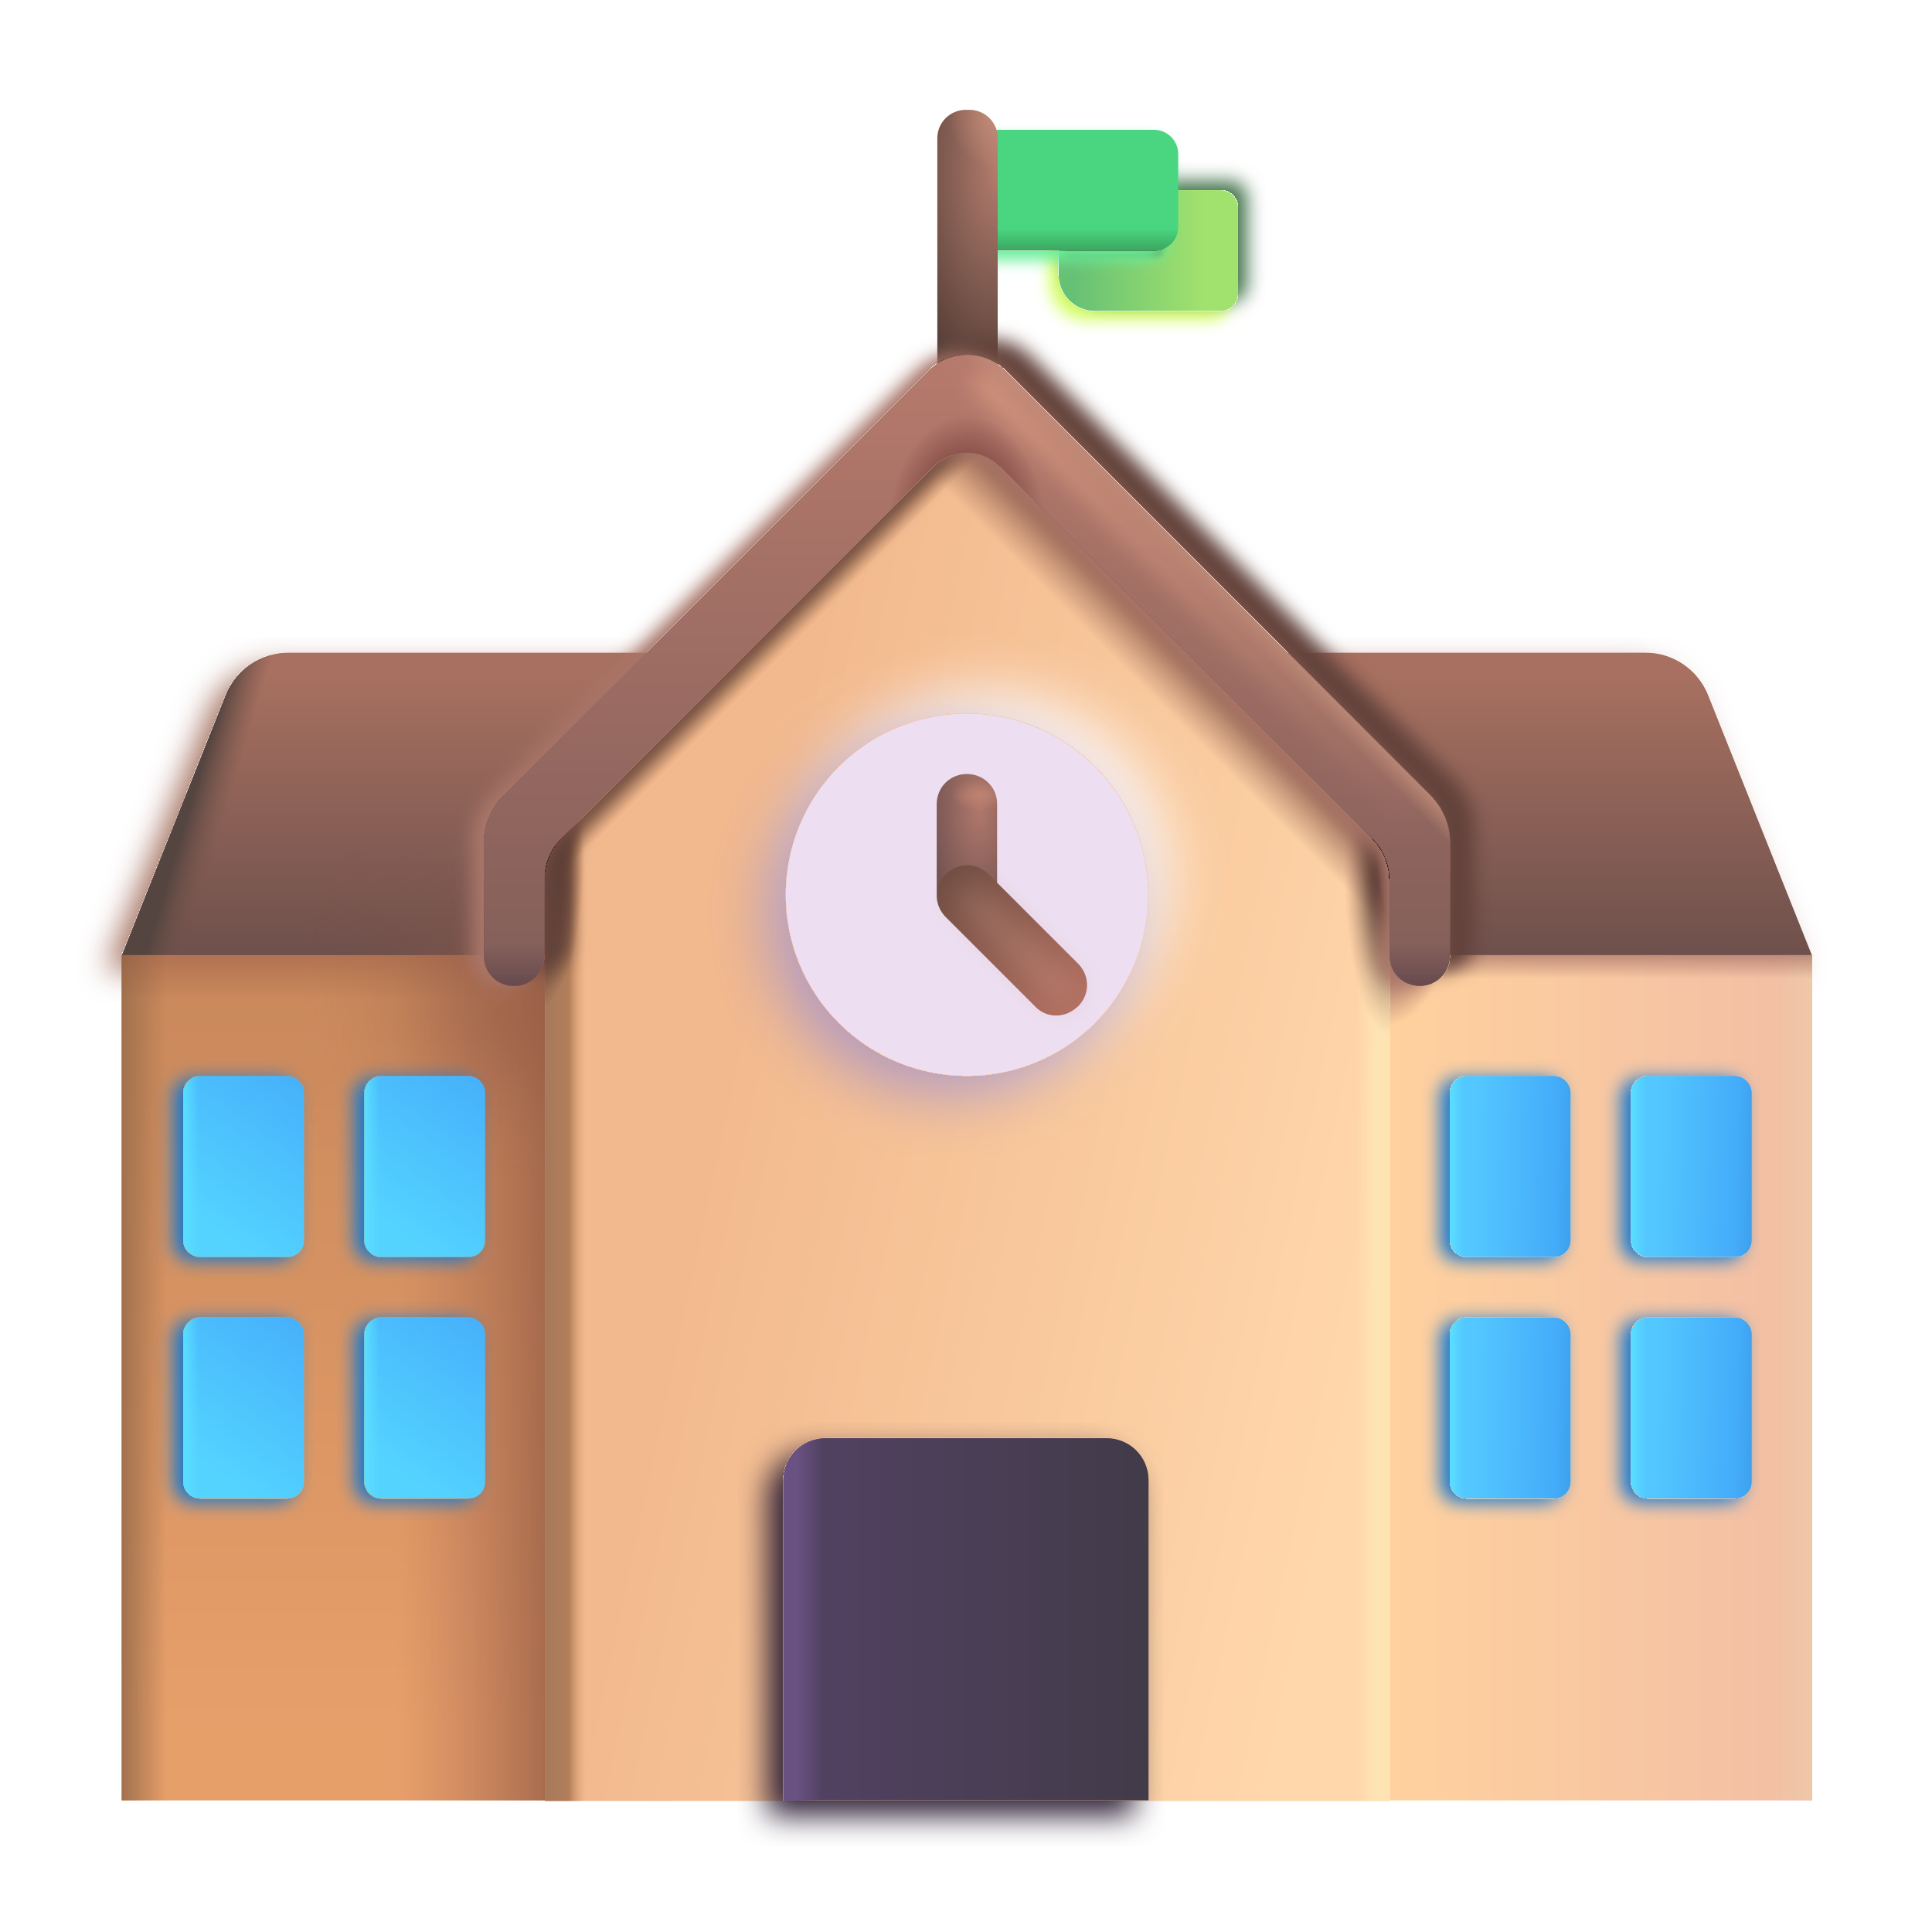
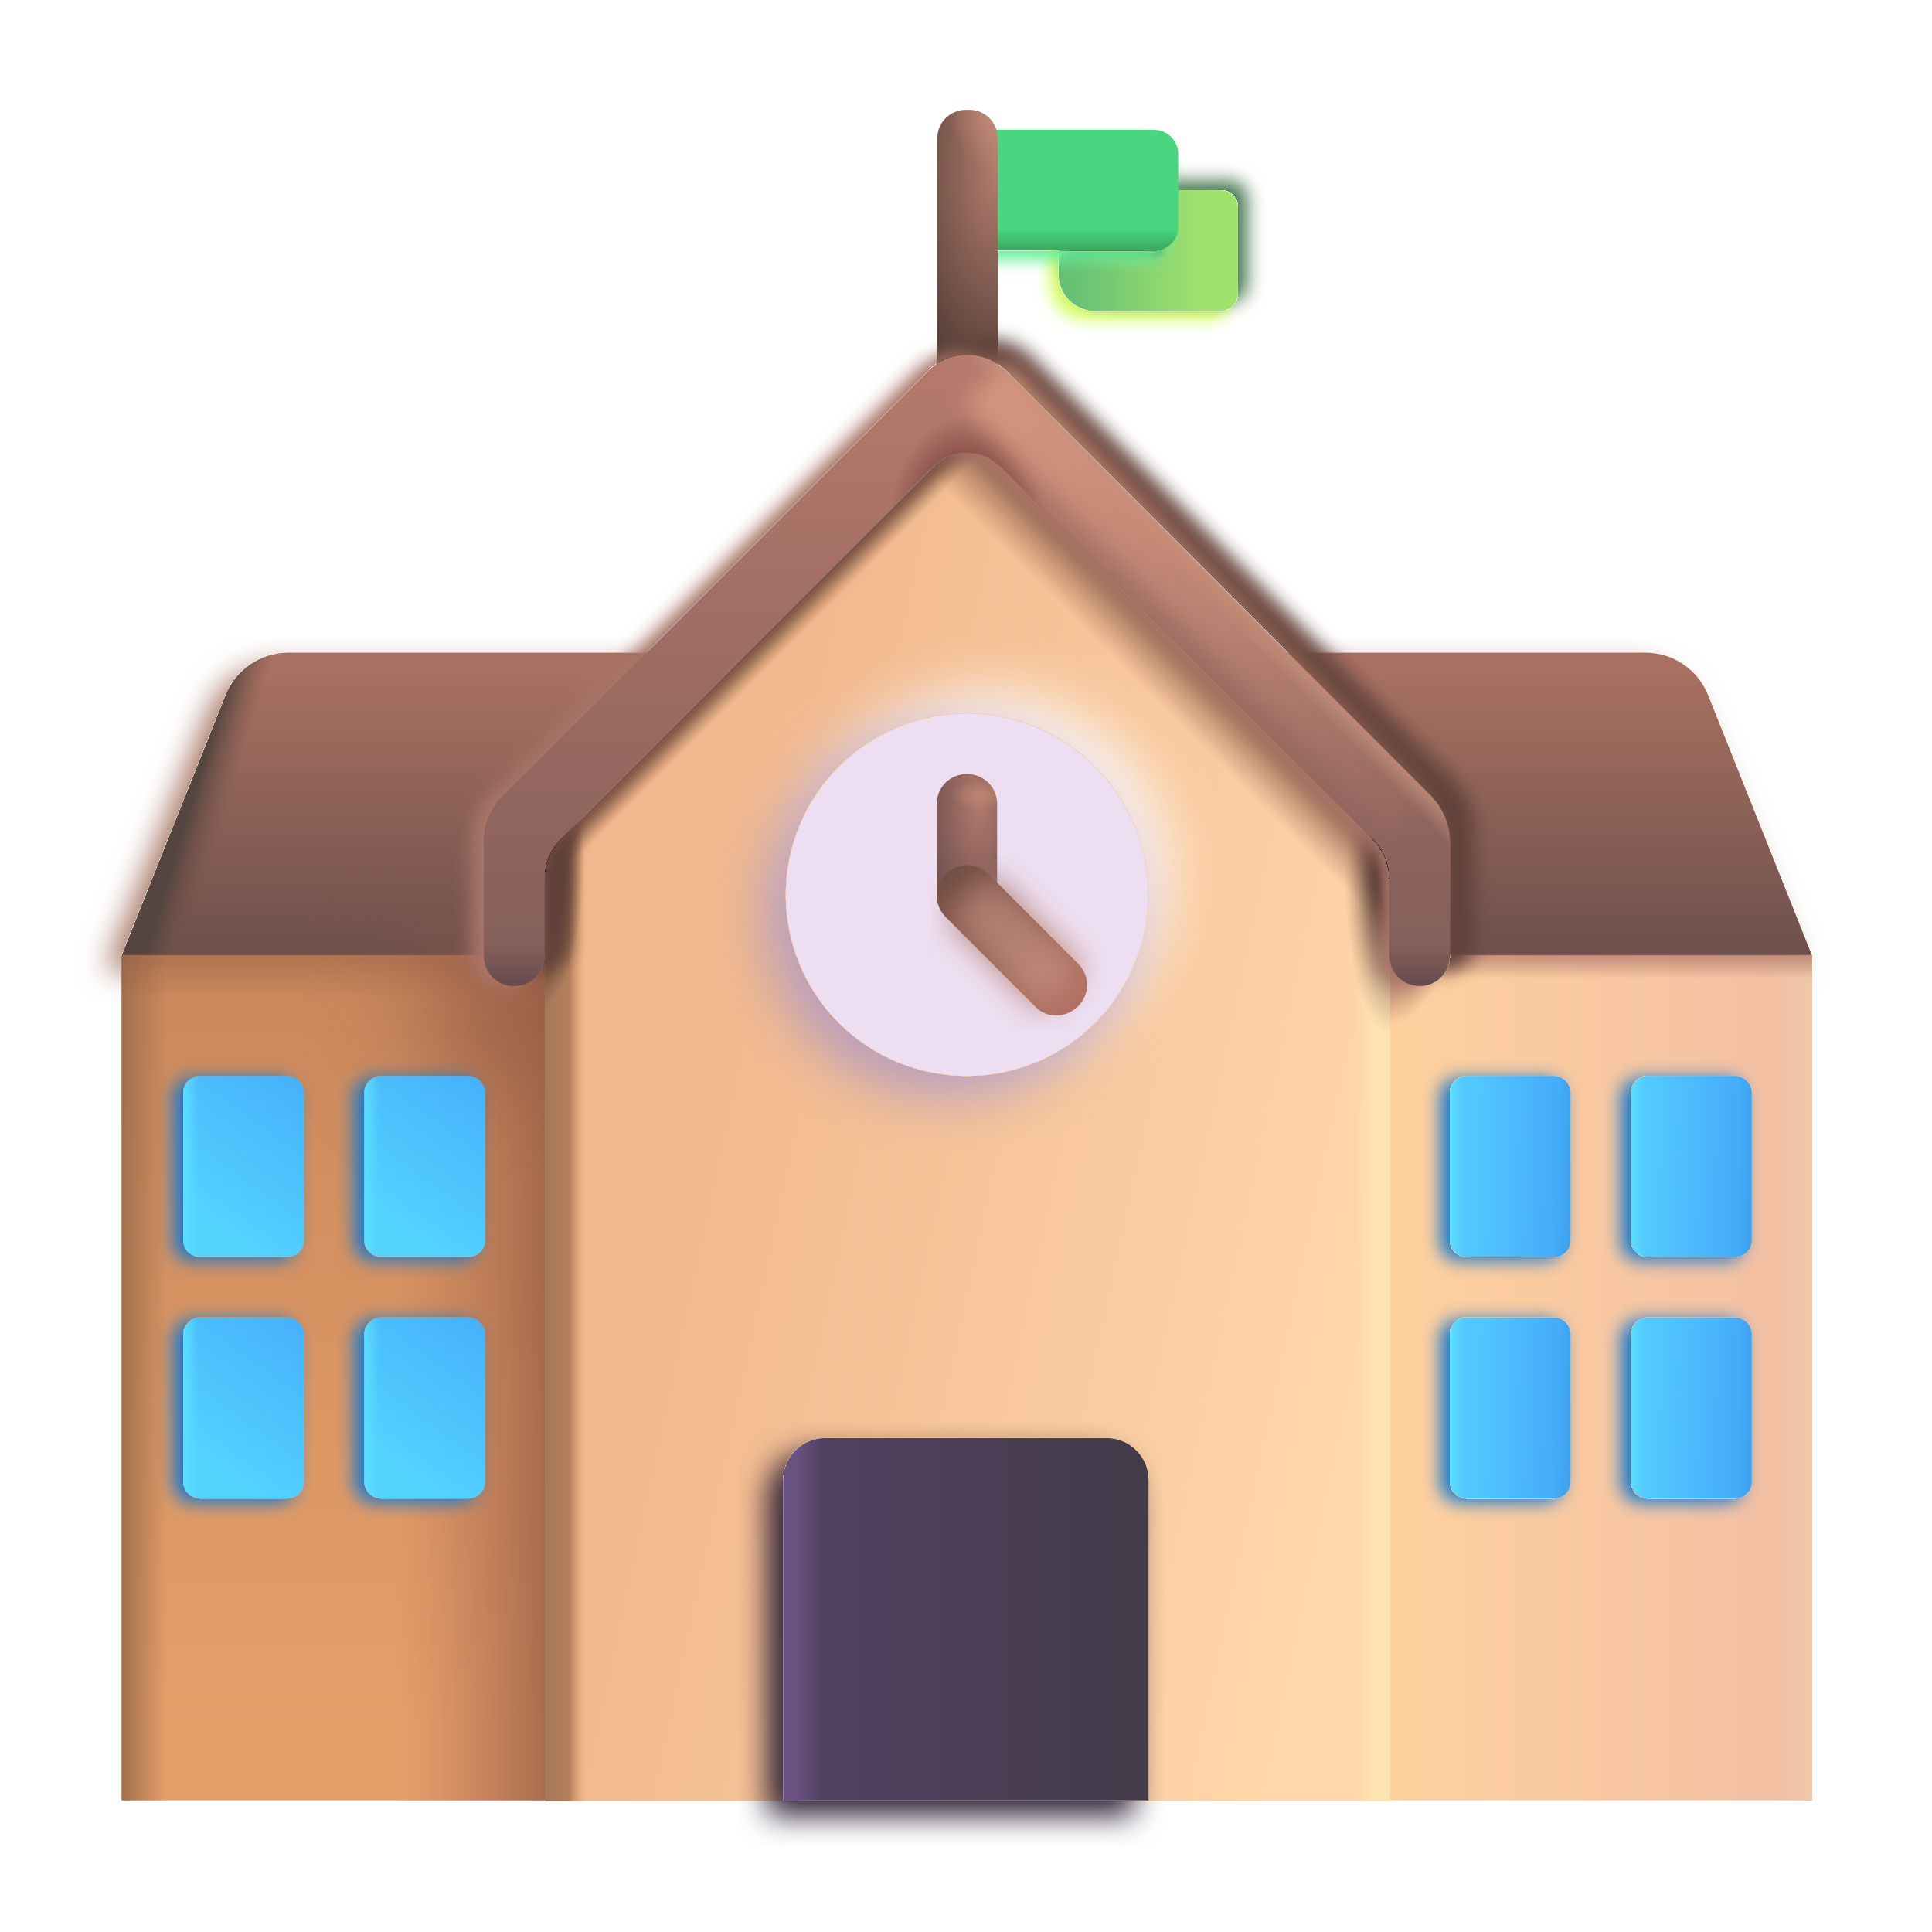
<svg xmlns="http://www.w3.org/2000/svg" width="32" height="32" viewBox="0 0 32 32" fill="none">
  <g filter="url(#filter0_d_337_3485)">
    <path d="M30.015 15.831H2.015L3.735 11.521C3.905 11.091 4.315 10.81 4.775 10.81H27.255C27.715 10.81 28.125 11.091 28.295 11.521L30.015 15.831Z" fill="url(#paint0_linear_337_3485)" />
    <path d="M30.015 15.831H2.015L3.735 11.521C3.905 11.091 4.315 10.81 4.775 10.81H27.255C27.715 10.81 28.125 11.091 28.295 11.521L30.015 15.831Z" fill="url(#paint1_linear_337_3485)" />
  </g>
  <g filter="url(#filter1_dd_337_3485)">
    <path d="M17.525 3.15H20.215C20.375 3.15 20.505 3.28 20.505 3.44V4.86C20.505 5.02 20.375 5.15 20.215 5.15H18.135C17.805 5.15 17.535 4.88 17.535 4.55V3.15H17.525Z" fill="url(#paint2_linear_337_3485)" />
  </g>
  <g filter="url(#filter2_f_337_3485)">
    <path d="M19.146 4.015H17.733C17.669 4.015 17.618 4.066 17.618 4.13C17.618 4.193 17.669 4.245 17.733 4.245H19.146C19.209 4.245 19.261 4.193 19.261 4.13C19.261 4.066 19.209 4.015 19.146 4.015Z" fill="#51834C" />
  </g>
  <g filter="url(#filter3_d_337_3485)">
    <path d="M19.115 4.15H16.015V2.15H19.115C19.335 2.15 19.515 2.33 19.515 2.55V3.74C19.525 3.97 19.345 4.15 19.115 4.15Z" fill="#4AD680" />
    <path d="M19.115 4.15H16.015V2.15H19.115C19.335 2.15 19.515 2.33 19.515 2.55V3.74C19.525 3.97 19.345 4.15 19.115 4.15Z" fill="url(#paint3_linear_337_3485)" />
  </g>
  <path d="M16.055 6.65H15.995C15.87 6.65 15.751 6.601 15.663 6.513C15.574 6.425 15.525 6.305 15.525 6.18V2.29C15.525 2.03 15.735 1.82 15.995 1.82H16.055C16.315 1.82 16.525 2.03 16.525 2.29V6.18C16.525 6.44 16.315 6.65 16.055 6.65Z" fill="url(#paint4_radial_337_3485)" />
  <path d="M16.055 6.65H15.995C15.87 6.65 15.751 6.601 15.663 6.513C15.574 6.425 15.525 6.305 15.525 6.18V2.29C15.525 2.03 15.735 1.82 15.995 1.82H16.055C16.315 1.82 16.525 2.03 16.525 2.29V6.18C16.525 6.44 16.315 6.65 16.055 6.65Z" fill="url(#paint5_radial_337_3485)" />
  <path d="M9.05 15.82H2.015V29.82H9.05V15.82Z" fill="url(#paint6_linear_337_3485)" />
  <path d="M9.05 15.82H2.015V29.82H9.05V15.82Z" fill="url(#paint7_linear_337_3485)" />
  <path d="M9.05 15.82H2.015V29.82H9.05V15.82Z" fill="url(#paint8_linear_337_3485)" />
  <path d="M9.05 15.82H2.015V29.82H9.05V15.82Z" fill="url(#paint9_linear_337_3485)" />
  <path d="M23.015 15.82H30.015V29.82H23.015V15.82Z" fill="url(#paint10_linear_337_3485)" />
  <path d="M23.015 15.82H30.015V29.82H23.015V15.82Z" fill="url(#paint11_linear_337_3485)" />
  <path d="M23.015 15.82H30.015V29.82H23.015V15.82Z" fill="url(#paint12_linear_337_3485)" />
  <path d="M23.015 15.82H30.015V29.82H23.015V15.82Z" fill="url(#paint13_radial_337_3485)" />
  <g filter="url(#filter4_f_337_3485)">
    <path d="M7.036 16H9.739V17.402H7.036V16Z" fill="#8E5745" />
  </g>
  <path d="M22.735 13.78L16.585 7.72C16.512 7.646 16.424 7.588 16.328 7.548C16.232 7.508 16.129 7.487 16.025 7.487C15.921 7.487 15.818 7.508 15.722 7.548C15.626 7.588 15.538 7.646 15.465 7.72L9.315 13.78C9.133 13.96 9.029 14.204 9.025 14.46V29.83H23.025V14.45C23.015 14.2 22.915 13.96 22.735 13.78Z" fill="url(#paint14_linear_337_3485)" />
  <path d="M22.735 13.78L16.585 7.72C16.512 7.646 16.424 7.588 16.328 7.548C16.232 7.508 16.129 7.487 16.025 7.487C15.921 7.487 15.818 7.508 15.722 7.548C15.626 7.588 15.538 7.646 15.465 7.72L9.315 13.78C9.133 13.96 9.029 14.204 9.025 14.46V29.83H23.025V14.45C23.015 14.2 22.915 13.96 22.735 13.78Z" fill="url(#paint15_linear_337_3485)" />
  <path d="M22.735 13.78L16.585 7.72C16.512 7.646 16.424 7.588 16.328 7.548C16.232 7.508 16.129 7.487 16.025 7.487C15.921 7.487 15.818 7.508 15.722 7.548C15.626 7.588 15.538 7.646 15.465 7.72L9.315 13.78C9.133 13.96 9.029 14.204 9.025 14.46V29.83H23.025V14.45C23.015 14.2 22.915 13.96 22.735 13.78Z" fill="url(#paint16_linear_337_3485)" />
  <path d="M22.735 13.78L16.585 7.72C16.512 7.646 16.424 7.588 16.328 7.548C16.232 7.508 16.129 7.487 16.025 7.487C15.921 7.487 15.818 7.508 15.722 7.548C15.626 7.588 15.538 7.646 15.465 7.72L9.315 13.78C9.133 13.96 9.029 14.204 9.025 14.46V29.83H23.025V14.45C23.015 14.2 22.915 13.96 22.735 13.78Z" fill="url(#paint17_linear_337_3485)" />
  <path d="M22.735 13.78L16.585 7.72C16.512 7.646 16.424 7.588 16.328 7.548C16.232 7.508 16.129 7.487 16.025 7.487C15.921 7.487 15.818 7.508 15.722 7.548C15.626 7.588 15.538 7.646 15.465 7.72L9.315 13.78C9.133 13.96 9.029 14.204 9.025 14.46V29.83H23.025V14.45C23.015 14.2 22.915 13.96 22.735 13.78Z" fill="url(#paint18_linear_337_3485)" />
  <path d="M22.735 13.78L16.585 7.72C16.512 7.646 16.424 7.588 16.328 7.548C16.232 7.508 16.129 7.487 16.025 7.487C15.921 7.487 15.818 7.508 15.722 7.548C15.626 7.588 15.538 7.646 15.465 7.72L9.315 13.78C9.133 13.96 9.029 14.204 9.025 14.46V29.83H23.025V14.45C23.015 14.2 22.915 13.96 22.735 13.78Z" fill="url(#paint19_radial_337_3485)" />
  <path d="M22.735 13.78L16.585 7.72C16.512 7.646 16.424 7.588 16.328 7.548C16.232 7.508 16.129 7.487 16.025 7.487C15.921 7.487 15.818 7.508 15.722 7.548C15.626 7.588 15.538 7.646 15.465 7.72L9.315 13.78C9.133 13.96 9.029 14.204 9.025 14.46V29.83H23.025V14.45C23.015 14.2 22.915 13.96 22.735 13.78Z" fill="url(#paint20_radial_337_3485)" />
  <g filter="url(#filter5_d_337_3485)">
    <path d="M25.735 20.82H24.295C24.145 20.82 24.015 20.69 24.015 20.54V18.1C24.015 17.95 24.145 17.82 24.295 17.82H25.735C25.885 17.82 26.015 17.95 26.015 18.1V20.54C26.015 20.7 25.895 20.82 25.735 20.82Z" fill="url(#paint21_linear_337_3485)" />
    <path d="M25.735 20.82H24.295C24.145 20.82 24.015 20.69 24.015 20.54V18.1C24.015 17.95 24.145 17.82 24.295 17.82H25.735C25.885 17.82 26.015 17.95 26.015 18.1V20.54C26.015 20.7 25.895 20.82 25.735 20.82Z" fill="url(#paint22_linear_337_3485)" />
  </g>
  <g filter="url(#filter6_d_337_3485)">
    <path d="M28.735 20.82H27.295C27.145 20.82 27.015 20.69 27.015 20.54V18.1C27.015 17.95 27.145 17.82 27.295 17.82H28.735C28.885 17.82 29.015 17.95 29.015 18.1V20.54C29.015 20.7 28.895 20.82 28.735 20.82Z" fill="url(#paint23_linear_337_3485)" />
    <path d="M28.735 20.82H27.295C27.145 20.82 27.015 20.69 27.015 20.54V18.1C27.015 17.95 27.145 17.82 27.295 17.82H28.735C28.885 17.82 29.015 17.95 29.015 18.1V20.54C29.015 20.7 28.895 20.82 28.735 20.82Z" fill="url(#paint24_linear_337_3485)" />
  </g>
  <g filter="url(#filter7_d_337_3485)">
    <path d="M25.735 24.82H24.295C24.145 24.82 24.015 24.69 24.015 24.54V22.1C24.015 21.95 24.145 21.82 24.295 21.82H25.735C25.885 21.82 26.015 21.95 26.015 22.1V24.54C26.015 24.7 25.895 24.82 25.735 24.82Z" fill="url(#paint25_linear_337_3485)" />
    <path d="M25.735 24.82H24.295C24.145 24.82 24.015 24.69 24.015 24.54V22.1C24.015 21.95 24.145 21.82 24.295 21.82H25.735C25.885 21.82 26.015 21.95 26.015 22.1V24.54C26.015 24.7 25.895 24.82 25.735 24.82Z" fill="url(#paint26_linear_337_3485)" />
  </g>
  <g filter="url(#filter8_d_337_3485)">
    <path d="M28.735 24.82H27.295C27.145 24.82 27.015 24.69 27.015 24.54V22.1C27.015 21.95 27.145 21.82 27.295 21.82H28.735C28.885 21.82 29.015 21.95 29.015 22.1V24.54C29.015 24.7 28.895 24.82 28.735 24.82Z" fill="url(#paint27_linear_337_3485)" />
    <path d="M28.735 24.82H27.295C27.145 24.82 27.015 24.69 27.015 24.54V22.1C27.015 21.95 27.145 21.82 27.295 21.82H28.735C28.885 21.82 29.015 21.95 29.015 22.1V24.54C29.015 24.7 28.895 24.82 28.735 24.82Z" fill="url(#paint28_linear_337_3485)" />
  </g>
  <g filter="url(#filter9_d_337_3485)">
    <path d="M4.755 20.82H3.315C3.165 20.82 3.035 20.69 3.035 20.54V18.1C3.035 17.95 3.165 17.82 3.315 17.82H4.755C4.905 17.82 5.035 17.95 5.035 18.1V20.54C5.035 20.7 4.915 20.82 4.755 20.82Z" fill="url(#paint29_linear_337_3485)" />
    <path d="M4.755 20.82H3.315C3.165 20.82 3.035 20.69 3.035 20.54V18.1C3.035 17.95 3.165 17.82 3.315 17.82H4.755C4.905 17.82 5.035 17.95 5.035 18.1V20.54C5.035 20.7 4.915 20.82 4.755 20.82Z" fill="url(#paint30_linear_337_3485)" />
  </g>
  <g filter="url(#filter10_d_337_3485)">
    <path d="M7.755 20.82H6.315C6.165 20.82 6.035 20.69 6.035 20.54V18.1C6.035 17.95 6.165 17.82 6.315 17.82H7.755C7.905 17.82 8.035 17.95 8.035 18.1V20.54C8.035 20.7 7.915 20.82 7.755 20.82Z" fill="url(#paint31_linear_337_3485)" />
    <path d="M7.755 20.82H6.315C6.165 20.82 6.035 20.69 6.035 20.54V18.1C6.035 17.95 6.165 17.82 6.315 17.82H7.755C7.905 17.82 8.035 17.95 8.035 18.1V20.54C8.035 20.7 7.915 20.82 7.755 20.82Z" fill="url(#paint32_linear_337_3485)" />
  </g>
  <g filter="url(#filter11_d_337_3485)">
    <path d="M4.755 24.82H3.315C3.165 24.82 3.035 24.69 3.035 24.54V22.1C3.035 21.95 3.165 21.82 3.315 21.82H4.755C4.905 21.82 5.035 21.95 5.035 22.1V24.54C5.035 24.7 4.915 24.82 4.755 24.82Z" fill="url(#paint33_linear_337_3485)" />
    <path d="M4.755 24.82H3.315C3.165 24.82 3.035 24.69 3.035 24.54V22.1C3.035 21.95 3.165 21.82 3.315 21.82H4.755C4.905 21.82 5.035 21.95 5.035 22.1V24.54C5.035 24.7 4.915 24.82 4.755 24.82Z" fill="url(#paint34_linear_337_3485)" />
  </g>
  <g filter="url(#filter12_d_337_3485)">
    <path d="M7.755 24.82H6.315C6.165 24.82 6.035 24.69 6.035 24.54V22.1C6.035 21.95 6.165 21.82 6.315 21.82H7.755C7.905 21.82 8.035 21.95 8.035 22.1V24.54C8.035 24.7 7.915 24.82 7.755 24.82Z" fill="url(#paint35_linear_337_3485)" />
    <path d="M7.755 24.82H6.315C6.165 24.82 6.035 24.69 6.035 24.54V22.1C6.035 21.95 6.165 21.82 6.315 21.82H7.755C7.905 21.82 8.035 21.95 8.035 22.1V24.54C8.035 24.7 7.915 24.82 7.755 24.82Z" fill="url(#paint36_linear_337_3485)" />
  </g>
  <g filter="url(#filter13_dd_337_3485)">
    <path d="M16.015 17.82C16.409 17.82 16.799 17.743 17.163 17.592C17.527 17.441 17.858 17.22 18.136 16.942C18.415 16.663 18.636 16.332 18.787 15.968C18.937 15.604 19.015 15.214 19.015 14.82C19.015 14.426 18.937 14.036 18.787 13.672C18.636 13.308 18.415 12.978 18.136 12.699C17.858 12.42 17.527 12.199 17.163 12.049C16.799 11.898 16.409 11.82 16.015 11.82C15.219 11.82 14.456 12.136 13.894 12.699C13.331 13.262 13.015 14.025 13.015 14.82C13.015 15.616 13.331 16.379 13.894 16.942C14.456 17.504 15.219 17.82 16.015 17.82Z" fill="#EDDEF1" />
  </g>
  <path d="M16.015 15.23C15.735 15.23 15.515 15.01 15.515 14.73V13.32C15.515 13.04 15.735 12.82 16.015 12.82C16.295 12.82 16.515 13.04 16.515 13.32V14.73C16.515 15.01 16.285 15.23 16.015 15.23Z" fill="url(#paint37_radial_337_3485)" />
  <path d="M16.015 15.23C15.735 15.23 15.515 15.01 15.515 14.73V13.32C15.515 13.04 15.735 12.82 16.015 12.82C16.295 12.82 16.515 13.04 16.515 13.32V14.73C16.515 15.01 16.285 15.23 16.015 15.23Z" fill="url(#paint38_radial_337_3485)" />
  <path d="M17.495 16.82C17.429 16.821 17.364 16.808 17.304 16.782C17.244 16.756 17.189 16.718 17.145 16.67L15.665 15.19C15.465 14.99 15.465 14.68 15.665 14.48C15.865 14.28 16.175 14.28 16.375 14.48L17.855 15.96C18.055 16.16 18.055 16.47 17.855 16.67C17.745 16.77 17.625 16.82 17.495 16.82Z" fill="url(#paint39_linear_337_3485)" />
  <g filter="url(#filter14_dd_337_3485)">
    <path d="M24.015 13.961C24.015 13.661 23.895 13.381 23.685 13.171L16.655 6.141C16.484 5.972 16.255 5.878 16.015 5.878C15.775 5.878 15.545 5.972 15.375 6.141L8.345 13.171C8.135 13.381 8.015 13.671 8.015 13.961V15.831C8.015 16.111 8.235 16.331 8.515 16.331C8.795 16.331 9.015 16.111 9.015 15.831V14.571C9.015 14.311 9.115 14.061 9.305 13.881L15.455 7.731C15.528 7.657 15.616 7.598 15.712 7.558C15.808 7.518 15.911 7.498 16.015 7.498C16.119 7.498 16.222 7.518 16.318 7.558C16.414 7.598 16.502 7.657 16.575 7.731L22.725 13.881C22.905 14.061 23.015 14.311 23.015 14.571V15.831C23.015 16.111 23.235 16.331 23.515 16.331C23.795 16.331 24.015 16.111 24.015 15.831C24.015 15.211 24.012 14.583 24.015 13.961Z" fill="url(#paint40_linear_337_3485)" />
  </g>
  <path d="M24.015 13.961C24.015 13.661 23.895 13.381 23.685 13.171L16.655 6.141C16.484 5.972 16.255 5.878 16.015 5.878C15.775 5.878 15.545 5.972 15.375 6.141L8.345 13.171C8.135 13.381 8.015 13.671 8.015 13.961V15.781H8.025C8.025 15.801 8.015 15.811 8.015 15.831C8.015 16.111 8.235 16.331 8.515 16.331C8.795 16.331 9.015 16.111 9.015 15.831C9.015 15.811 9.005 15.801 9.005 15.781H9.015V14.571C9.015 14.311 9.115 14.061 9.305 13.881L15.455 7.731C15.528 7.657 15.616 7.598 15.712 7.558C15.808 7.518 15.911 7.498 16.015 7.498C16.119 7.498 16.222 7.518 16.318 7.558C16.414 7.598 16.502 7.657 16.575 7.731L22.725 13.881C22.905 14.061 23.015 14.311 23.015 14.571V15.831C23.015 16.111 23.235 16.331 23.515 16.331C23.795 16.331 24.015 16.111 24.015 15.831C24.015 15.211 24.012 14.583 24.015 13.961Z" fill="url(#paint41_linear_337_3485)" />
  <path d="M24.015 13.961C24.015 13.661 23.895 13.381 23.685 13.171L16.655 6.141C16.484 5.972 16.255 5.878 16.015 5.878C15.775 5.878 15.545 5.972 15.375 6.141L8.345 13.171C8.135 13.381 8.015 13.671 8.015 13.961V15.781H8.025C8.025 15.801 8.015 15.811 8.015 15.831C8.015 16.111 8.235 16.331 8.515 16.331C8.795 16.331 9.015 16.111 9.015 15.831C9.015 15.811 9.005 15.801 9.005 15.781H9.015V14.571C9.015 14.311 9.115 14.061 9.305 13.881L15.455 7.731C15.528 7.657 15.616 7.598 15.712 7.558C15.808 7.518 15.911 7.498 16.015 7.498C16.119 7.498 16.222 7.518 16.318 7.558C16.414 7.598 16.502 7.657 16.575 7.731L22.725 13.881C22.905 14.061 23.015 14.311 23.015 14.571V15.831C23.015 16.111 23.235 16.331 23.515 16.331C23.795 16.331 24.015 16.111 24.015 15.831C24.015 15.211 24.012 14.583 24.015 13.961Z" fill="url(#paint42_linear_337_3485)" />
  <path d="M24.015 13.961C24.015 13.661 23.895 13.381 23.685 13.171L16.655 6.141C16.484 5.972 16.255 5.878 16.015 5.878C15.775 5.878 15.545 5.972 15.375 6.141L8.345 13.171C8.135 13.381 8.015 13.671 8.015 13.961V15.781H8.025C8.025 15.801 8.015 15.811 8.015 15.831C8.015 16.111 8.235 16.331 8.515 16.331C8.795 16.331 9.015 16.111 9.015 15.831C9.015 15.811 9.005 15.801 9.005 15.781H9.015V14.571C9.015 14.311 9.115 14.061 9.305 13.881L15.455 7.731C15.528 7.657 15.616 7.598 15.712 7.558C15.808 7.518 15.911 7.498 16.015 7.498C16.119 7.498 16.222 7.518 16.318 7.558C16.414 7.598 16.502 7.657 16.575 7.731L22.725 13.881C22.905 14.061 23.015 14.311 23.015 14.571V15.831C23.015 16.111 23.235 16.331 23.515 16.331C23.795 16.331 24.015 16.111 24.015 15.831C24.015 15.211 24.012 14.583 24.015 13.961Z" fill="url(#paint43_radial_337_3485)" />
  <g filter="url(#filter15_d_337_3485)">
    <path d="M19.025 29.82H12.975V24.52C12.975 24.13 13.285 23.82 13.675 23.82H18.325C18.715 23.82 19.025 24.13 19.025 24.52V29.82Z" fill="url(#paint44_linear_337_3485)" />
    <path d="M19.025 29.82H12.975V24.52C12.975 24.13 13.285 23.82 13.675 23.82H18.325C18.715 23.82 19.025 24.13 19.025 24.52V29.82Z" fill="url(#paint45_linear_337_3485)" />
  </g>
  <g filter="url(#filter16_f_337_3485)">
-     <path d="M16.05 14.842L17.603 16.406" stroke="url(#paint46_linear_337_3485)" stroke-width="0.25" stroke-linecap="round" />
+     <path d="M16.05 14.842L17.603 16.406" stroke="url(#paint46_linear_337_3485)" strokeWidth="0.25" strokeLinecap="round" />
  </g>
  <g filter="url(#filter17_f_337_3485)">
-     <path d="M16.306 6.34L23.39 13.444" stroke="url(#paint47_linear_337_3485)" stroke-width="0.4" stroke-linecap="round" />
+     <path d="M16.306 6.34L23.39 13.444" stroke="url(#paint47_linear_337_3485)" strokeWidth="0.4" strokeLinecap="round" />
  </g>
  <defs>
    <filter id="filter0_d_337_3485" x="1.265" y="10.56" width="29" height="6.02" filterUnits="userSpaceOnUse" color-interpolation-filters="sRGB">
      <feFlood flood-opacity="0" result="BackgroundImageFix" />
      <feColorMatrix in="SourceAlpha" type="matrix" values="0 0 0 0 0 0 0 0 0 0 0 0 0 0 0 0 0 0 127 0" result="hardAlpha" />
      <feOffset dx="-0.25" dy="0.25" />
      <feGaussianBlur stdDeviation="0.25" />
      <feComposite in2="hardAlpha" operator="out" />
      <feColorMatrix type="matrix" values="0 0 0 0 0.639 0 0 0 0 0.435 0 0 0 0 0.365 0 0 0 1 0" />
      <feBlend mode="normal" in2="BackgroundImageFix" result="effect1_dropShadow_337_3485" />
      <feBlend mode="normal" in="SourceGraphic" in2="effect1_dropShadow_337_3485" result="shape" />
    </filter>
    <filter id="filter1_dd_337_3485" x="17.125" y="2.7" width="3.83" height="2.85" filterUnits="userSpaceOnUse" color-interpolation-filters="sRGB">
      <feFlood flood-opacity="0" result="BackgroundImageFix" />
      <feColorMatrix in="SourceAlpha" type="matrix" values="0 0 0 0 0 0 0 0 0 0 0 0 0 0 0 0 0 0 127 0" result="hardAlpha" />
      <feOffset dx="-0.15" dy="0.15" />
      <feGaussianBlur stdDeviation="0.125" />
      <feComposite in2="hardAlpha" operator="out" />
      <feColorMatrix type="matrix" values="0 0 0 0 0.843 0 0 0 0 1 0 0 0 0 0.42 0 0 0 1 0" />
      <feBlend mode="normal" in2="BackgroundImageFix" result="effect1_dropShadow_337_3485" />
      <feColorMatrix in="SourceAlpha" type="matrix" values="0 0 0 0 0 0 0 0 0 0 0 0 0 0 0 0 0 0 127 0" result="hardAlpha" />
      <feOffset dx="0.15" dy="-0.15" />
      <feGaussianBlur stdDeviation="0.15" />
      <feComposite in2="hardAlpha" operator="out" />
      <feColorMatrix type="matrix" values="0 0 0 0 0.259 0 0 0 0 0.447 0 0 0 0 0.294 0 0 0 1 0" />
      <feBlend mode="normal" in2="effect1_dropShadow_337_3485" result="effect2_dropShadow_337_3485" />
      <feBlend mode="normal" in="SourceGraphic" in2="effect2_dropShadow_337_3485" result="shape" />
    </filter>
    <filter id="filter2_f_337_3485" x="17.518" y="3.915" width="1.843" height="0.43" filterUnits="userSpaceOnUse" color-interpolation-filters="sRGB">
      <feFlood flood-opacity="0" result="BackgroundImageFix" />
      <feBlend mode="normal" in="SourceGraphic" in2="BackgroundImageFix" result="shape" />
      <feGaussianBlur stdDeviation="0.05" result="effect1_foregroundBlur_337_3485" />
    </filter>
    <filter id="filter3_d_337_3485" x="15.615" y="2.05" width="4" height="2.5" filterUnits="userSpaceOnUse" color-interpolation-filters="sRGB">
      <feFlood flood-opacity="0" result="BackgroundImageFix" />
      <feColorMatrix in="SourceAlpha" type="matrix" values="0 0 0 0 0 0 0 0 0 0 0 0 0 0 0 0 0 0 127 0" result="hardAlpha" />
      <feOffset dx="-0.15" dy="0.15" />
      <feGaussianBlur stdDeviation="0.125" />
      <feComposite in2="hardAlpha" operator="out" />
      <feColorMatrix type="matrix" values="0 0 0 0 0.408 0 0 0 0 0.937 0 0 0 0 0.604 0 0 0 1 0" />
      <feBlend mode="normal" in2="BackgroundImageFix" result="effect1_dropShadow_337_3485" />
      <feBlend mode="normal" in="SourceGraphic" in2="effect1_dropShadow_337_3485" result="shape" />
    </filter>
    <filter id="filter4_f_337_3485" x="5.036" y="14" width="6.703" height="5.402" filterUnits="userSpaceOnUse" color-interpolation-filters="sRGB">
      <feFlood flood-opacity="0" result="BackgroundImageFix" />
      <feBlend mode="normal" in="SourceGraphic" in2="BackgroundImageFix" result="shape" />
      <feGaussianBlur stdDeviation="1" result="effect1_foregroundBlur_337_3485" />
    </filter>
    <filter id="filter5_d_337_3485" x="23.565" y="17.57" width="2.6" height="3.6" filterUnits="userSpaceOnUse" color-interpolation-filters="sRGB">
      <feFlood flood-opacity="0" result="BackgroundImageFix" />
      <feColorMatrix in="SourceAlpha" type="matrix" values="0 0 0 0 0 0 0 0 0 0 0 0 0 0 0 0 0 0 127 0" result="hardAlpha" />
      <feOffset dx="-0.15" dy="0.05" />
      <feGaussianBlur stdDeviation="0.15" />
      <feComposite in2="hardAlpha" operator="out" />
      <feColorMatrix type="matrix" values="0 0 0 0 0.071 0 0 0 0 0.467 0 0 0 0 0.816 0 0 0 1 0" />
      <feBlend mode="normal" in2="BackgroundImageFix" result="effect1_dropShadow_337_3485" />
      <feBlend mode="normal" in="SourceGraphic" in2="effect1_dropShadow_337_3485" result="shape" />
    </filter>
    <filter id="filter6_d_337_3485" x="26.565" y="17.57" width="2.6" height="3.6" filterUnits="userSpaceOnUse" color-interpolation-filters="sRGB">
      <feFlood flood-opacity="0" result="BackgroundImageFix" />
      <feColorMatrix in="SourceAlpha" type="matrix" values="0 0 0 0 0 0 0 0 0 0 0 0 0 0 0 0 0 0 127 0" result="hardAlpha" />
      <feOffset dx="-0.15" dy="0.05" />
      <feGaussianBlur stdDeviation="0.15" />
      <feComposite in2="hardAlpha" operator="out" />
      <feColorMatrix type="matrix" values="0 0 0 0 0.071 0 0 0 0 0.467 0 0 0 0 0.816 0 0 0 1 0" />
      <feBlend mode="normal" in2="BackgroundImageFix" result="effect1_dropShadow_337_3485" />
      <feBlend mode="normal" in="SourceGraphic" in2="effect1_dropShadow_337_3485" result="shape" />
    </filter>
    <filter id="filter7_d_337_3485" x="23.565" y="21.57" width="2.6" height="3.6" filterUnits="userSpaceOnUse" color-interpolation-filters="sRGB">
      <feFlood flood-opacity="0" result="BackgroundImageFix" />
      <feColorMatrix in="SourceAlpha" type="matrix" values="0 0 0 0 0 0 0 0 0 0 0 0 0 0 0 0 0 0 127 0" result="hardAlpha" />
      <feOffset dx="-0.15" dy="0.05" />
      <feGaussianBlur stdDeviation="0.15" />
      <feComposite in2="hardAlpha" operator="out" />
      <feColorMatrix type="matrix" values="0 0 0 0 0.071 0 0 0 0 0.467 0 0 0 0 0.816 0 0 0 1 0" />
      <feBlend mode="normal" in2="BackgroundImageFix" result="effect1_dropShadow_337_3485" />
      <feBlend mode="normal" in="SourceGraphic" in2="effect1_dropShadow_337_3485" result="shape" />
    </filter>
    <filter id="filter8_d_337_3485" x="26.565" y="21.57" width="2.6" height="3.6" filterUnits="userSpaceOnUse" color-interpolation-filters="sRGB">
      <feFlood flood-opacity="0" result="BackgroundImageFix" />
      <feColorMatrix in="SourceAlpha" type="matrix" values="0 0 0 0 0 0 0 0 0 0 0 0 0 0 0 0 0 0 127 0" result="hardAlpha" />
      <feOffset dx="-0.15" dy="0.05" />
      <feGaussianBlur stdDeviation="0.15" />
      <feComposite in2="hardAlpha" operator="out" />
      <feColorMatrix type="matrix" values="0 0 0 0 0.071 0 0 0 0 0.467 0 0 0 0 0.816 0 0 0 1 0" />
      <feBlend mode="normal" in2="BackgroundImageFix" result="effect1_dropShadow_337_3485" />
      <feBlend mode="normal" in="SourceGraphic" in2="effect1_dropShadow_337_3485" result="shape" />
    </filter>
    <filter id="filter9_d_337_3485" x="2.585" y="17.57" width="2.6" height="3.6" filterUnits="userSpaceOnUse" color-interpolation-filters="sRGB">
      <feFlood flood-opacity="0" result="BackgroundImageFix" />
      <feColorMatrix in="SourceAlpha" type="matrix" values="0 0 0 0 0 0 0 0 0 0 0 0 0 0 0 0 0 0 127 0" result="hardAlpha" />
      <feOffset dx="-0.15" dy="0.05" />
      <feGaussianBlur stdDeviation="0.15" />
      <feComposite in2="hardAlpha" operator="out" />
      <feColorMatrix type="matrix" values="0 0 0 0 0.071 0 0 0 0 0.467 0 0 0 0 0.816 0 0 0 1 0" />
      <feBlend mode="normal" in2="BackgroundImageFix" result="effect1_dropShadow_337_3485" />
      <feBlend mode="normal" in="SourceGraphic" in2="effect1_dropShadow_337_3485" result="shape" />
    </filter>
    <filter id="filter10_d_337_3485" x="5.585" y="17.57" width="2.6" height="3.6" filterUnits="userSpaceOnUse" color-interpolation-filters="sRGB">
      <feFlood flood-opacity="0" result="BackgroundImageFix" />
      <feColorMatrix in="SourceAlpha" type="matrix" values="0 0 0 0 0 0 0 0 0 0 0 0 0 0 0 0 0 0 127 0" result="hardAlpha" />
      <feOffset dx="-0.15" dy="0.05" />
      <feGaussianBlur stdDeviation="0.15" />
      <feComposite in2="hardAlpha" operator="out" />
      <feColorMatrix type="matrix" values="0 0 0 0 0.071 0 0 0 0 0.467 0 0 0 0 0.816 0 0 0 1 0" />
      <feBlend mode="normal" in2="BackgroundImageFix" result="effect1_dropShadow_337_3485" />
      <feBlend mode="normal" in="SourceGraphic" in2="effect1_dropShadow_337_3485" result="shape" />
    </filter>
    <filter id="filter11_d_337_3485" x="2.585" y="21.57" width="2.6" height="3.6" filterUnits="userSpaceOnUse" color-interpolation-filters="sRGB">
      <feFlood flood-opacity="0" result="BackgroundImageFix" />
      <feColorMatrix in="SourceAlpha" type="matrix" values="0 0 0 0 0 0 0 0 0 0 0 0 0 0 0 0 0 0 127 0" result="hardAlpha" />
      <feOffset dx="-0.15" dy="0.05" />
      <feGaussianBlur stdDeviation="0.15" />
      <feComposite in2="hardAlpha" operator="out" />
      <feColorMatrix type="matrix" values="0 0 0 0 0.071 0 0 0 0 0.467 0 0 0 0 0.816 0 0 0 1 0" />
      <feBlend mode="normal" in2="BackgroundImageFix" result="effect1_dropShadow_337_3485" />
      <feBlend mode="normal" in="SourceGraphic" in2="effect1_dropShadow_337_3485" result="shape" />
    </filter>
    <filter id="filter12_d_337_3485" x="5.585" y="21.57" width="2.6" height="3.6" filterUnits="userSpaceOnUse" color-interpolation-filters="sRGB">
      <feFlood flood-opacity="0" result="BackgroundImageFix" />
      <feColorMatrix in="SourceAlpha" type="matrix" values="0 0 0 0 0 0 0 0 0 0 0 0 0 0 0 0 0 0 127 0" result="hardAlpha" />
      <feOffset dx="-0.15" dy="0.05" />
      <feGaussianBlur stdDeviation="0.15" />
      <feComposite in2="hardAlpha" operator="out" />
      <feColorMatrix type="matrix" values="0 0 0 0 0.071 0 0 0 0 0.467 0 0 0 0 0.816 0 0 0 1 0" />
      <feBlend mode="normal" in2="BackgroundImageFix" result="effect1_dropShadow_337_3485" />
      <feBlend mode="normal" in="SourceGraphic" in2="effect1_dropShadow_337_3485" result="shape" />
    </filter>
    <filter id="filter13_dd_337_3485" x="11.715" y="10.52" width="8.6" height="8.6" filterUnits="userSpaceOnUse" color-interpolation-filters="sRGB">
      <feFlood flood-opacity="0" result="BackgroundImageFix" />
      <feColorMatrix in="SourceAlpha" type="matrix" values="0 0 0 0 0 0 0 0 0 0 0 0 0 0 0 0 0 0 127 0" result="hardAlpha" />
      <feOffset dx="0.3" dy="-0.3" />
      <feGaussianBlur stdDeviation="0.5" />
      <feComposite in2="hardAlpha" operator="out" />
      <feColorMatrix type="matrix" values="0 0 0 0 1 0 0 0 0 1 0 0 0 0 1 0 0 0 1 0" />
      <feBlend mode="normal" in2="BackgroundImageFix" result="effect1_dropShadow_337_3485" />
      <feColorMatrix in="SourceAlpha" type="matrix" values="0 0 0 0 0 0 0 0 0 0 0 0 0 0 0 0 0 0 127 0" result="hardAlpha" />
      <feOffset dx="-0.3" dy="0.3" />
      <feGaussianBlur stdDeviation="0.5" />
      <feComposite in2="hardAlpha" operator="out" />
      <feColorMatrix type="matrix" values="0 0 0 0 0.694 0 0 0 0 0.592 0 0 0 0 0.733 0 0 0 1 0" />
      <feBlend mode="normal" in2="effect1_dropShadow_337_3485" result="effect2_dropShadow_337_3485" />
      <feBlend mode="normal" in="SourceGraphic" in2="effect2_dropShadow_337_3485" result="shape" />
    </filter>
    <filter id="filter14_dd_337_3485" x="7.515" y="5.328" width="17.2" height="11.303" filterUnits="userSpaceOnUse" color-interpolation-filters="sRGB">
      <feFlood flood-opacity="0" result="BackgroundImageFix" />
      <feColorMatrix in="SourceAlpha" type="matrix" values="0 0 0 0 0 0 0 0 0 0 0 0 0 0 0 0 0 0 127 0" result="hardAlpha" />
      <feOffset dx="0.4" dy="-0.25" />
      <feGaussianBlur stdDeviation="0.15" />
      <feComposite in2="hardAlpha" operator="out" />
      <feColorMatrix type="matrix" values="0 0 0 0 0.384 0 0 0 0 0.259 0 0 0 0 0.231 0 0 0 1 0" />
      <feBlend mode="normal" in2="BackgroundImageFix" result="effect1_dropShadow_337_3485" />
      <feColorMatrix in="SourceAlpha" type="matrix" values="0 0 0 0 0 0 0 0 0 0 0 0 0 0 0 0 0 0 127 0" result="hardAlpha" />
      <feOffset dx="-0.2" />
      <feGaussianBlur stdDeviation="0.15" />
      <feComposite in2="hardAlpha" operator="out" />
      <feColorMatrix type="matrix" values="0 0 0 0 0.671 0 0 0 0 0.467 0 0 0 0 0.416 0 0 0 1 0" />
      <feBlend mode="normal" in2="effect1_dropShadow_337_3485" result="effect2_dropShadow_337_3485" />
      <feBlend mode="normal" in="SourceGraphic" in2="effect2_dropShadow_337_3485" result="shape" />
    </filter>
    <filter id="filter15_d_337_3485" x="12.225" y="23.57" width="7.05" height="7" filterUnits="userSpaceOnUse" color-interpolation-filters="sRGB">
      <feFlood flood-opacity="0" result="BackgroundImageFix" />
      <feColorMatrix in="SourceAlpha" type="matrix" values="0 0 0 0 0 0 0 0 0 0 0 0 0 0 0 0 0 0 127 0" result="hardAlpha" />
      <feOffset dx="-0.25" dy="0.25" />
      <feGaussianBlur stdDeviation="0.25" />
      <feComposite in2="hardAlpha" operator="out" />
      <feColorMatrix type="matrix" values="0 0 0 0 0.176 0 0 0 0 0.125 0 0 0 0 0.212 0 0 0 1 0" />
      <feBlend mode="normal" in2="BackgroundImageFix" result="effect1_dropShadow_337_3485" />
      <feBlend mode="normal" in="SourceGraphic" in2="effect1_dropShadow_337_3485" result="shape" />
    </filter>
    <filter id="filter16_f_337_3485" x="15.425" y="14.217" width="2.803" height="2.814" filterUnits="userSpaceOnUse" color-interpolation-filters="sRGB">
      <feFlood flood-opacity="0" result="BackgroundImageFix" />
      <feBlend mode="normal" in="SourceGraphic" in2="BackgroundImageFix" result="shape" />
      <feGaussianBlur stdDeviation="0.25" result="effect1_foregroundBlur_337_3485" />
    </filter>
    <filter id="filter17_f_337_3485" x="15.706" y="5.74" width="8.284" height="8.304" filterUnits="userSpaceOnUse" color-interpolation-filters="sRGB">
      <feFlood flood-opacity="0" result="BackgroundImageFix" />
      <feBlend mode="normal" in="SourceGraphic" in2="BackgroundImageFix" result="shape" />
      <feGaussianBlur stdDeviation="0.2" result="effect1_foregroundBlur_337_3485" />
    </filter>
    <linearGradient id="paint0_linear_337_3485" x1="16.015" y1="11.194" x2="16.015" y2="15.829" gradientUnits="userSpaceOnUse">
      <stop stop-color="#A77060" />
      <stop offset="1" stop-color="#6E504C" />
    </linearGradient>
    <linearGradient id="paint1_linear_337_3485" x1="2.859" y1="14.319" x2="3.436" y2="14.491" gradientUnits="userSpaceOnUse">
      <stop stop-color="#554540" />
      <stop offset="1" stop-color="#735348" stop-opacity="0" />
    </linearGradient>
    <linearGradient id="paint2_linear_337_3485" x1="17.796" y1="4.632" x2="19.921" y2="4.632" gradientUnits="userSpaceOnUse">
      <stop stop-color="#67C175" />
      <stop offset="1" stop-color="#A1E16D" />
    </linearGradient>
    <linearGradient id="paint3_linear_337_3485" x1="17.765" y1="4.406" x2="17.765" y2="3.783" gradientUnits="userSpaceOnUse">
      <stop stop-color="#308649" />
      <stop offset="1" stop-color="#308649" stop-opacity="0" />
    </linearGradient>
    <radialGradient id="paint4_radial_337_3485" cx="0" cy="0" r="1" gradientUnits="userSpaceOnUse" gradientTransform="translate(16.5249 2.81331) rotate(90) scale(4.3447 1.98139)">
      <stop stop-color="#B27C6D" />
      <stop offset="0.868" stop-color="#523C35" />
    </radialGradient>
    <radialGradient id="paint5_radial_337_3485" cx="0" cy="0" r="1" gradientUnits="userSpaceOnUse" gradientTransform="translate(16.7319 1.82031) rotate(180) scale(1.06047 1.04878)">
      <stop stop-color="#D19580" />
      <stop offset="1" stop-color="#D19580" stop-opacity="0" />
    </radialGradient>
    <linearGradient id="paint6_linear_337_3485" x1="5.533" y1="15.819" x2="5.533" y2="28.68" gradientUnits="userSpaceOnUse">
      <stop stop-color="#C9885B" />
      <stop offset="1" stop-color="#E79F6A" />
    </linearGradient>
    <linearGradient id="paint7_linear_337_3485" x1="9.621" y1="23.599" x2="6.567" y2="23.599" gradientUnits="userSpaceOnUse">
      <stop stop-color="#935B42" />
      <stop offset="1" stop-color="#B67358" stop-opacity="0" />
    </linearGradient>
    <linearGradient id="paint8_linear_337_3485" x1="2.015" y1="27.288" x2="2.765" y2="27.288" gradientUnits="userSpaceOnUse">
      <stop stop-color="#A1714D" />
      <stop offset="1" stop-color="#A1714D" stop-opacity="0" />
    </linearGradient>
    <linearGradient id="paint9_linear_337_3485" x1="5.533" y1="14.657" x2="5.533" y2="16.557" gradientUnits="userSpaceOnUse">
      <stop stop-color="#8B5243" />
      <stop offset="1" stop-color="#8B5243" stop-opacity="0" />
    </linearGradient>
    <linearGradient id="paint10_linear_337_3485" x1="23.015" y1="26.874" x2="30.015" y2="26.874" gradientUnits="userSpaceOnUse">
      <stop stop-color="#FFD19E" />
      <stop offset="1" stop-color="#F2BEA5" />
    </linearGradient>
    <linearGradient id="paint11_linear_337_3485" x1="30.015" y1="25.033" x2="29.375" y2="25.033" gradientUnits="userSpaceOnUse">
      <stop stop-color="#EEC9A8" />
      <stop offset="1" stop-color="#EEC9A8" stop-opacity="0" />
    </linearGradient>
    <linearGradient id="paint12_linear_337_3485" x1="25.545" y1="15.664" x2="25.545" y2="16.208" gradientUnits="userSpaceOnUse">
      <stop stop-color="#A97469" />
      <stop offset="1" stop-color="#A97469" stop-opacity="0" />
    </linearGradient>
    <radialGradient id="paint13_radial_337_3485" cx="0" cy="0" r="1" gradientUnits="userSpaceOnUse" gradientTransform="translate(22.9059 15.8203) rotate(90) scale(1.17186 0.9375)">
      <stop offset="0.307" stop-color="#A97469" />
      <stop offset="1" stop-color="#A97469" stop-opacity="0" />
    </radialGradient>
    <linearGradient id="paint14_linear_337_3485" x1="11.203" y1="21.507" x2="22.328" y2="23.882" gradientUnits="userSpaceOnUse">
      <stop stop-color="#F2B98E" />
      <stop offset="1" stop-color="#FFD7AB" />
    </linearGradient>
    <linearGradient id="paint15_linear_337_3485" x1="8.703" y1="24.78" x2="9.796" y2="24.78" gradientUnits="userSpaceOnUse">
      <stop offset="0.214" stop-color="#A3785B" />
      <stop offset="0.657" stop-color="#B27E5B" />
      <stop offset="0.914" stop-color="#DEA072" stop-opacity="0" />
    </linearGradient>
    <linearGradient id="paint16_linear_337_3485" x1="23.025" y1="24.205" x2="22.465" y2="24.205" gradientUnits="userSpaceOnUse">
      <stop offset="0.403" stop-color="#FFE4B3" />
      <stop offset="1" stop-color="#FFE4B3" stop-opacity="0" />
    </linearGradient>
    <linearGradient id="paint17_linear_337_3485" x1="20.053" y1="10.873" x2="19.241" y2="11.686" gradientUnits="userSpaceOnUse">
      <stop offset="0.19" stop-color="#8A594A" />
      <stop offset="1" stop-color="#986658" stop-opacity="0" />
    </linearGradient>
    <linearGradient id="paint18_linear_337_3485" x1="12.343" y1="10.46" x2="12.828" y2="10.944" gradientUnits="userSpaceOnUse">
      <stop stop-color="#794D30" />
      <stop offset="1" stop-color="#794D30" stop-opacity="0" />
    </linearGradient>
    <radialGradient id="paint19_radial_337_3485" cx="0" cy="0" r="1" gradientUnits="userSpaceOnUse" gradientTransform="translate(23.0249 14.3661) rotate(90) scale(2.79688 0.76001)">
      <stop offset="0.274" stop-color="#1D0C0B" />
      <stop offset="1" stop-color="#AC7C6C" stop-opacity="0" />
    </radialGradient>
    <radialGradient id="paint20_radial_337_3485" cx="0" cy="0" r="1" gradientUnits="userSpaceOnUse" gradientTransform="translate(8.8429 14.3031) rotate(90) scale(2.4375 0.82813)">
      <stop offset="0.244" stop-color="#1D0C0B" />
      <stop offset="1" stop-color="#1D0C0B" stop-opacity="0" />
    </radialGradient>
    <linearGradient id="paint21_linear_337_3485" x1="24.416" y1="19.692" x2="26.014" y2="19.731" gradientUnits="userSpaceOnUse">
      <stop stop-color="#53C7FF" />
      <stop offset="0.842" stop-color="#44ACFA" />
      <stop offset="1" stop-color="#3EA2ED" />
    </linearGradient>
    <linearGradient id="paint22_linear_337_3485" x1="24.015" y1="19.319" x2="24.288" y2="19.319" gradientUnits="userSpaceOnUse">
      <stop stop-color="#5ADFFF" />
      <stop offset="0.909" stop-color="#5ADFFF" stop-opacity="0" />
    </linearGradient>
    <linearGradient id="paint23_linear_337_3485" x1="27.416" y1="19.692" x2="29.014" y2="19.731" gradientUnits="userSpaceOnUse">
      <stop stop-color="#53C7FF" />
      <stop offset="0.842" stop-color="#44ACFA" />
      <stop offset="1" stop-color="#3EA2ED" />
    </linearGradient>
    <linearGradient id="paint24_linear_337_3485" x1="27.015" y1="19.319" x2="27.288" y2="19.319" gradientUnits="userSpaceOnUse">
      <stop stop-color="#5ADFFF" />
      <stop offset="0.909" stop-color="#5ADFFF" stop-opacity="0" />
    </linearGradient>
    <linearGradient id="paint25_linear_337_3485" x1="24.416" y1="23.692" x2="26.014" y2="23.731" gradientUnits="userSpaceOnUse">
      <stop stop-color="#53C7FF" />
      <stop offset="0.842" stop-color="#44ACFA" />
      <stop offset="1" stop-color="#3EA2ED" />
    </linearGradient>
    <linearGradient id="paint26_linear_337_3485" x1="24.015" y1="23.319" x2="24.288" y2="23.319" gradientUnits="userSpaceOnUse">
      <stop stop-color="#5ADFFF" />
      <stop offset="0.909" stop-color="#5ADFFF" stop-opacity="0" />
    </linearGradient>
    <linearGradient id="paint27_linear_337_3485" x1="27.416" y1="23.692" x2="29.014" y2="23.731" gradientUnits="userSpaceOnUse">
      <stop stop-color="#53C7FF" />
      <stop offset="0.842" stop-color="#44ACFA" />
      <stop offset="1" stop-color="#3EA2ED" />
    </linearGradient>
    <linearGradient id="paint28_linear_337_3485" x1="27.015" y1="23.319" x2="27.288" y2="23.319" gradientUnits="userSpaceOnUse">
      <stop stop-color="#5ADFFF" />
      <stop offset="0.909" stop-color="#5ADFFF" stop-opacity="0" />
    </linearGradient>
    <linearGradient id="paint29_linear_337_3485" x1="3.48" y1="20.292" x2="5.378" y2="17.684" gradientUnits="userSpaceOnUse">
      <stop stop-color="#54D3FF" />
      <stop offset="1" stop-color="#44ACFA" />
    </linearGradient>
    <linearGradient id="paint30_linear_337_3485" x1="3.035" y1="19.319" x2="3.308" y2="19.319" gradientUnits="userSpaceOnUse">
      <stop stop-color="#5ADFFF" />
      <stop offset="0.909" stop-color="#5ADFFF" stop-opacity="0" />
    </linearGradient>
    <linearGradient id="paint31_linear_337_3485" x1="6.48" y1="20.292" x2="8.378" y2="17.684" gradientUnits="userSpaceOnUse">
      <stop stop-color="#54D3FF" />
      <stop offset="1" stop-color="#44ACFA" />
    </linearGradient>
    <linearGradient id="paint32_linear_337_3485" x1="6.035" y1="19.319" x2="6.308" y2="19.319" gradientUnits="userSpaceOnUse">
      <stop stop-color="#5ADFFF" />
      <stop offset="0.909" stop-color="#5ADFFF" stop-opacity="0" />
    </linearGradient>
    <linearGradient id="paint33_linear_337_3485" x1="3.48" y1="24.292" x2="5.378" y2="21.684" gradientUnits="userSpaceOnUse">
      <stop stop-color="#54D3FF" />
      <stop offset="1" stop-color="#44ACFA" />
    </linearGradient>
    <linearGradient id="paint34_linear_337_3485" x1="3.035" y1="23.319" x2="3.308" y2="23.319" gradientUnits="userSpaceOnUse">
      <stop stop-color="#5ADFFF" />
      <stop offset="0.909" stop-color="#5ADFFF" stop-opacity="0" />
    </linearGradient>
    <linearGradient id="paint35_linear_337_3485" x1="6.48" y1="24.292" x2="8.378" y2="21.684" gradientUnits="userSpaceOnUse">
      <stop stop-color="#54D3FF" />
      <stop offset="1" stop-color="#44ACFA" />
    </linearGradient>
    <linearGradient id="paint36_linear_337_3485" x1="6.035" y1="23.319" x2="6.308" y2="23.319" gradientUnits="userSpaceOnUse">
      <stop stop-color="#5ADFFF" />
      <stop offset="0.909" stop-color="#5ADFFF" stop-opacity="0" />
    </linearGradient>
    <radialGradient id="paint37_radial_337_3485" cx="0" cy="0" r="1" gradientUnits="userSpaceOnUse" gradientTransform="translate(16.2219 13.3703) rotate(90) scale(1.85923 0.852759)">
      <stop stop-color="#B1786C" />
      <stop offset="1" stop-color="#735351" />
    </radialGradient>
    <radialGradient id="paint38_radial_337_3485" cx="0" cy="0" r="1" gradientUnits="userSpaceOnUse" gradientTransform="translate(16.2349 13.1703) scale(0.47677 0.25583)">
      <stop stop-color="#BE8370" />
      <stop offset="1" stop-color="#BE8370" stop-opacity="0" />
    </radialGradient>
    <linearGradient id="paint39_linear_337_3485" x1="15.515" y1="14.329" x2="17.837" y2="16.651" gradientUnits="userSpaceOnUse">
      <stop stop-color="#6C4B40" />
      <stop offset="1" stop-color="#B16F60" />
    </linearGradient>
    <linearGradient id="paint40_linear_337_3485" x1="16.015" y1="5.878" x2="16.015" y2="16.33" gradientUnits="userSpaceOnUse">
      <stop stop-color="#B67A6C" />
      <stop offset="1" stop-color="#825E59" />
    </linearGradient>
    <linearGradient id="paint41_linear_337_3485" x1="20.106" y1="9.505" x2="19.825" y2="9.786" gradientUnits="userSpaceOnUse">
      <stop stop-color="#BF8B78" />
      <stop offset="1" stop-color="#BF8B78" stop-opacity="0" />
    </linearGradient>
    <linearGradient id="paint42_linear_337_3485" x1="16.015" y1="16.82" x2="16.015" y2="15.659" gradientUnits="userSpaceOnUse">
      <stop stop-color="#543C46" />
      <stop offset="1" stop-color="#543C46" stop-opacity="0" />
    </linearGradient>
    <radialGradient id="paint43_radial_337_3485" cx="0" cy="0" r="1" gradientUnits="userSpaceOnUse" gradientTransform="translate(16.0149 8.83761) rotate(-90) scale(1.96417 1.31017)">
      <stop offset="0.527" stop-color="#7E4541" />
      <stop offset="1" stop-color="#7E4541" stop-opacity="0" />
    </radialGradient>
    <linearGradient id="paint44_linear_337_3485" x1="12.975" y1="27.304" x2="19.025" y2="27.304" gradientUnits="userSpaceOnUse">
      <stop stop-color="#534264" />
      <stop offset="1" stop-color="#423B49" />
    </linearGradient>
    <linearGradient id="paint45_linear_337_3485" x1="12.975" y1="27.328" x2="13.616" y2="27.328" gradientUnits="userSpaceOnUse">
      <stop offset="0.347" stop-color="#695282" />
      <stop offset="1" stop-color="#695282" stop-opacity="0" />
    </linearGradient>
    <linearGradient id="paint46_linear_337_3485" x1="17.719" y1="16.36" x2="15.908" y2="14.653" gradientUnits="userSpaceOnUse">
      <stop stop-color="#C38878" />
      <stop offset="1" stop-color="#A57A6D" />
    </linearGradient>
    <linearGradient id="paint47_linear_337_3485" x1="23.718" y1="14.042" x2="16.304" y2="6.17" gradientUnits="userSpaceOnUse">
      <stop stop-color="#D4967E" stop-opacity="0" />
      <stop offset="1" stop-color="#D4967E" />
    </linearGradient>
  </defs>
</svg>
